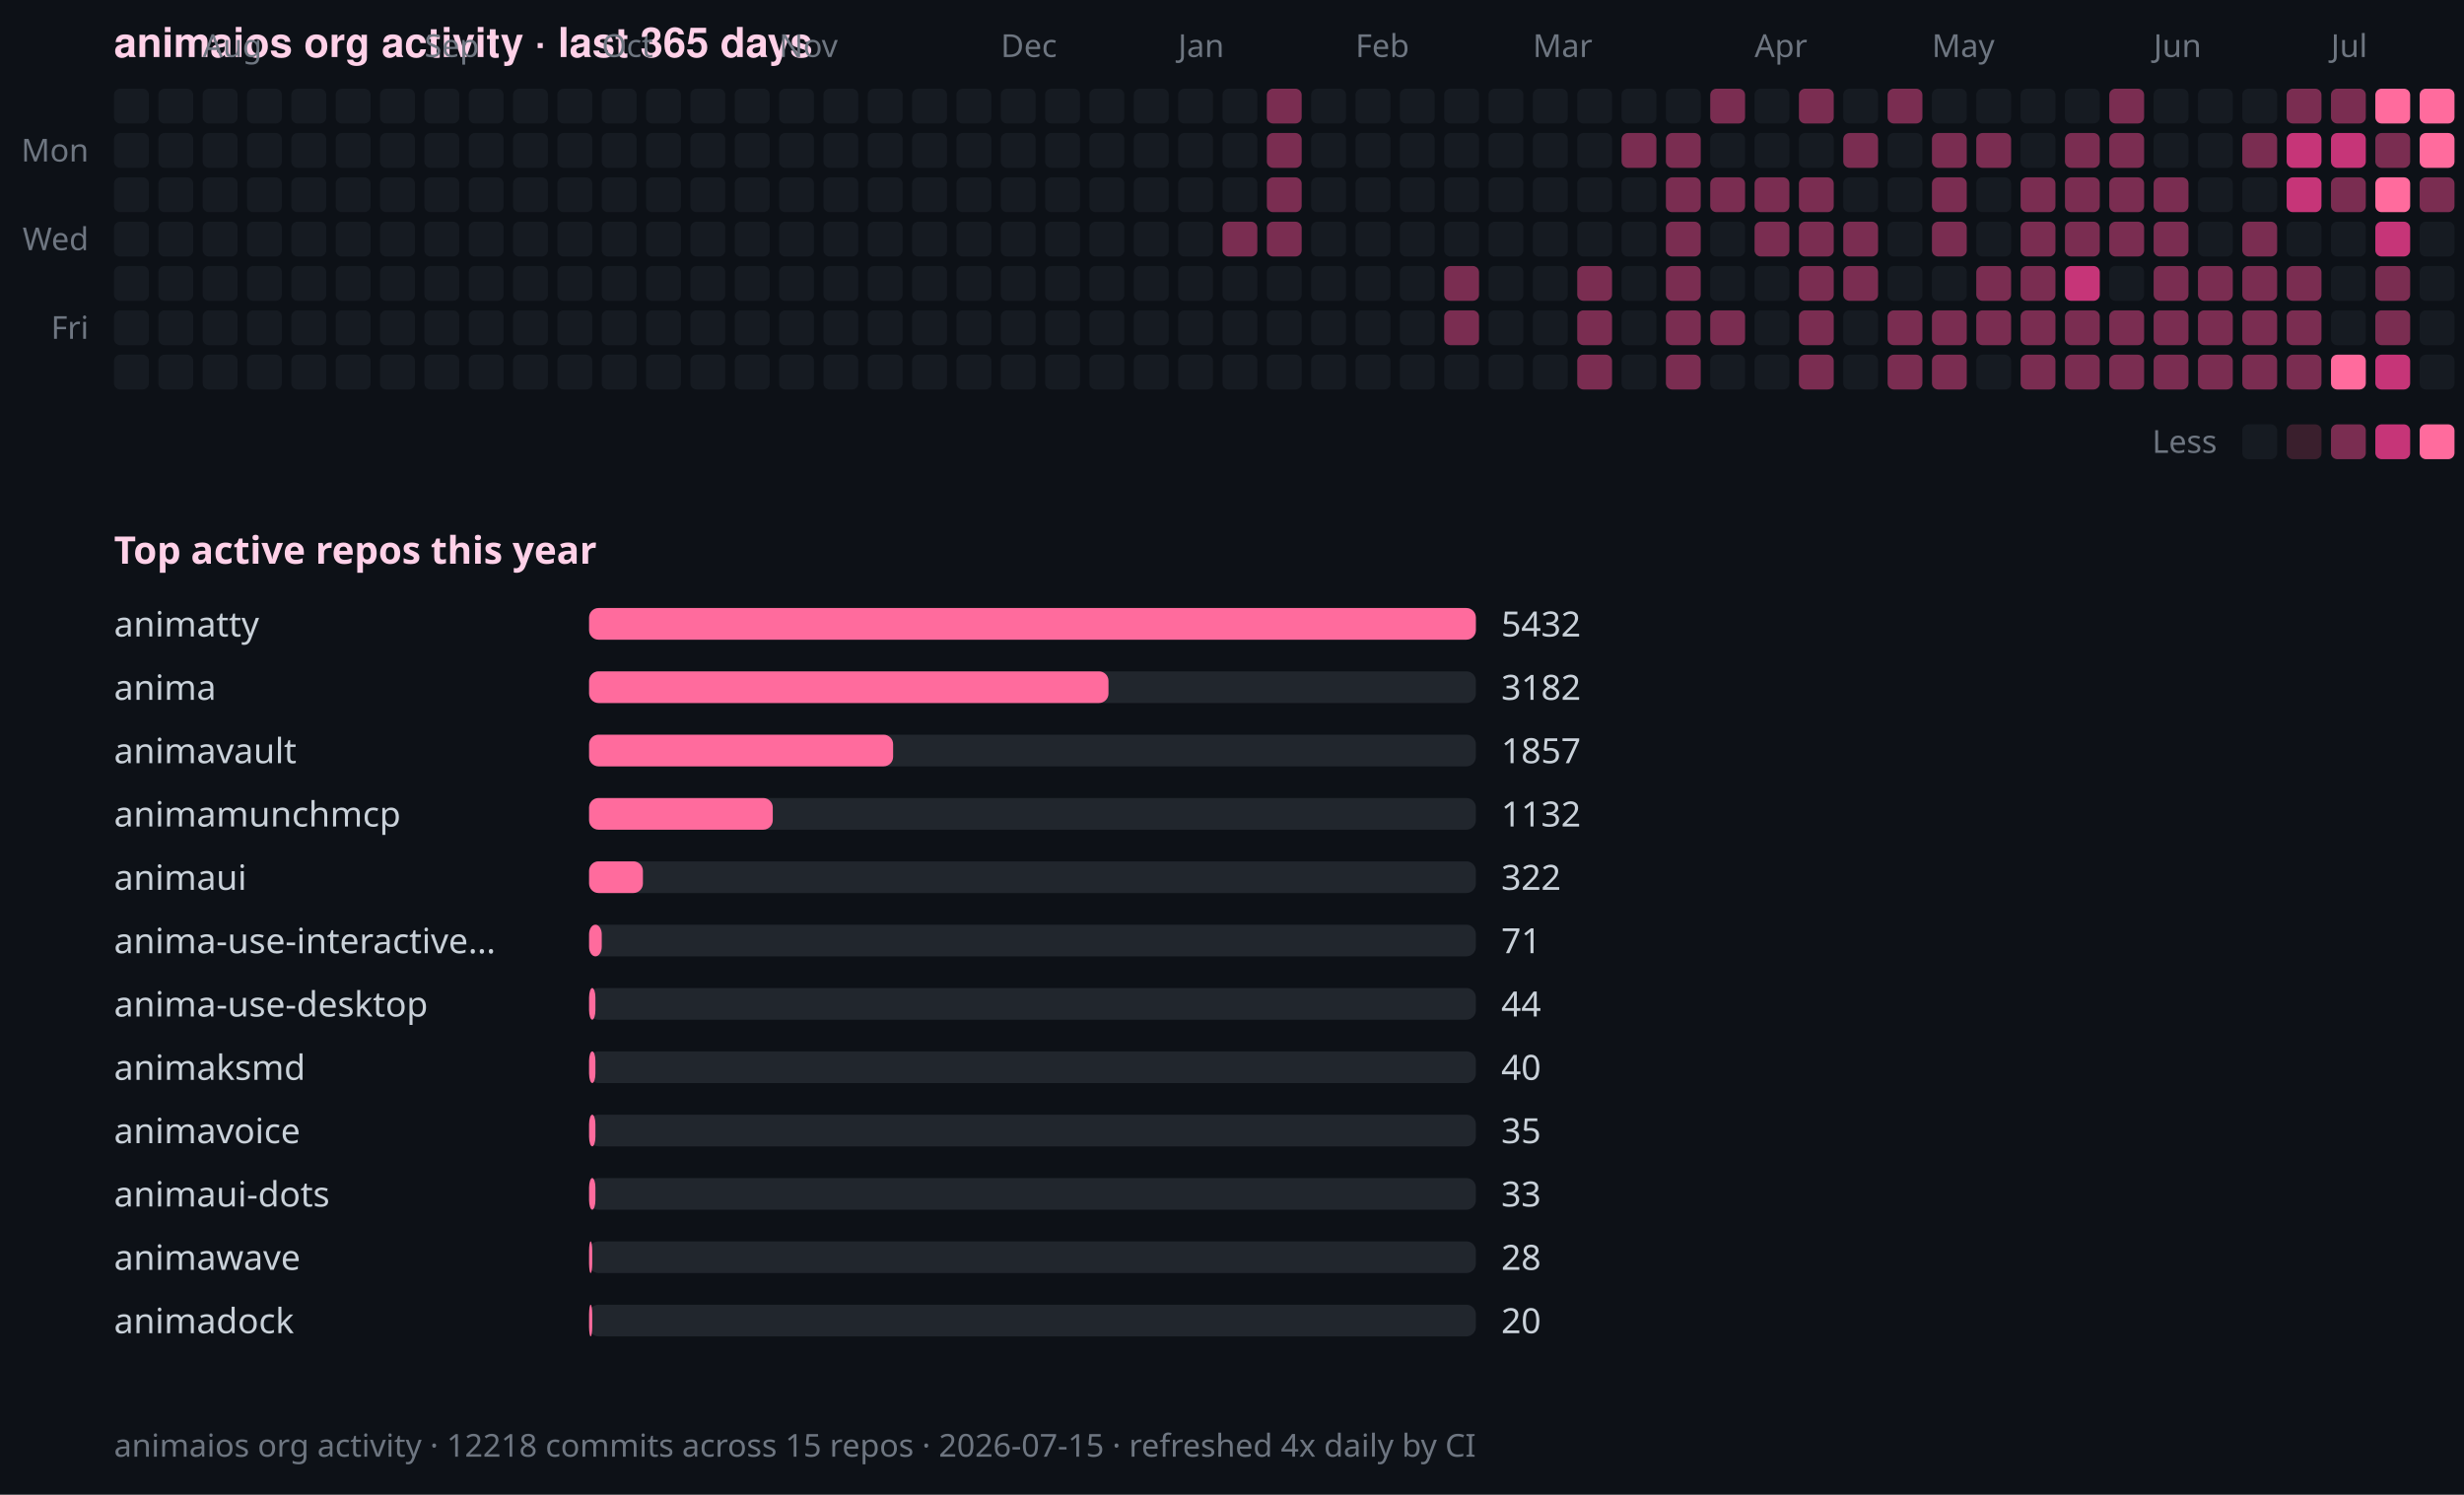
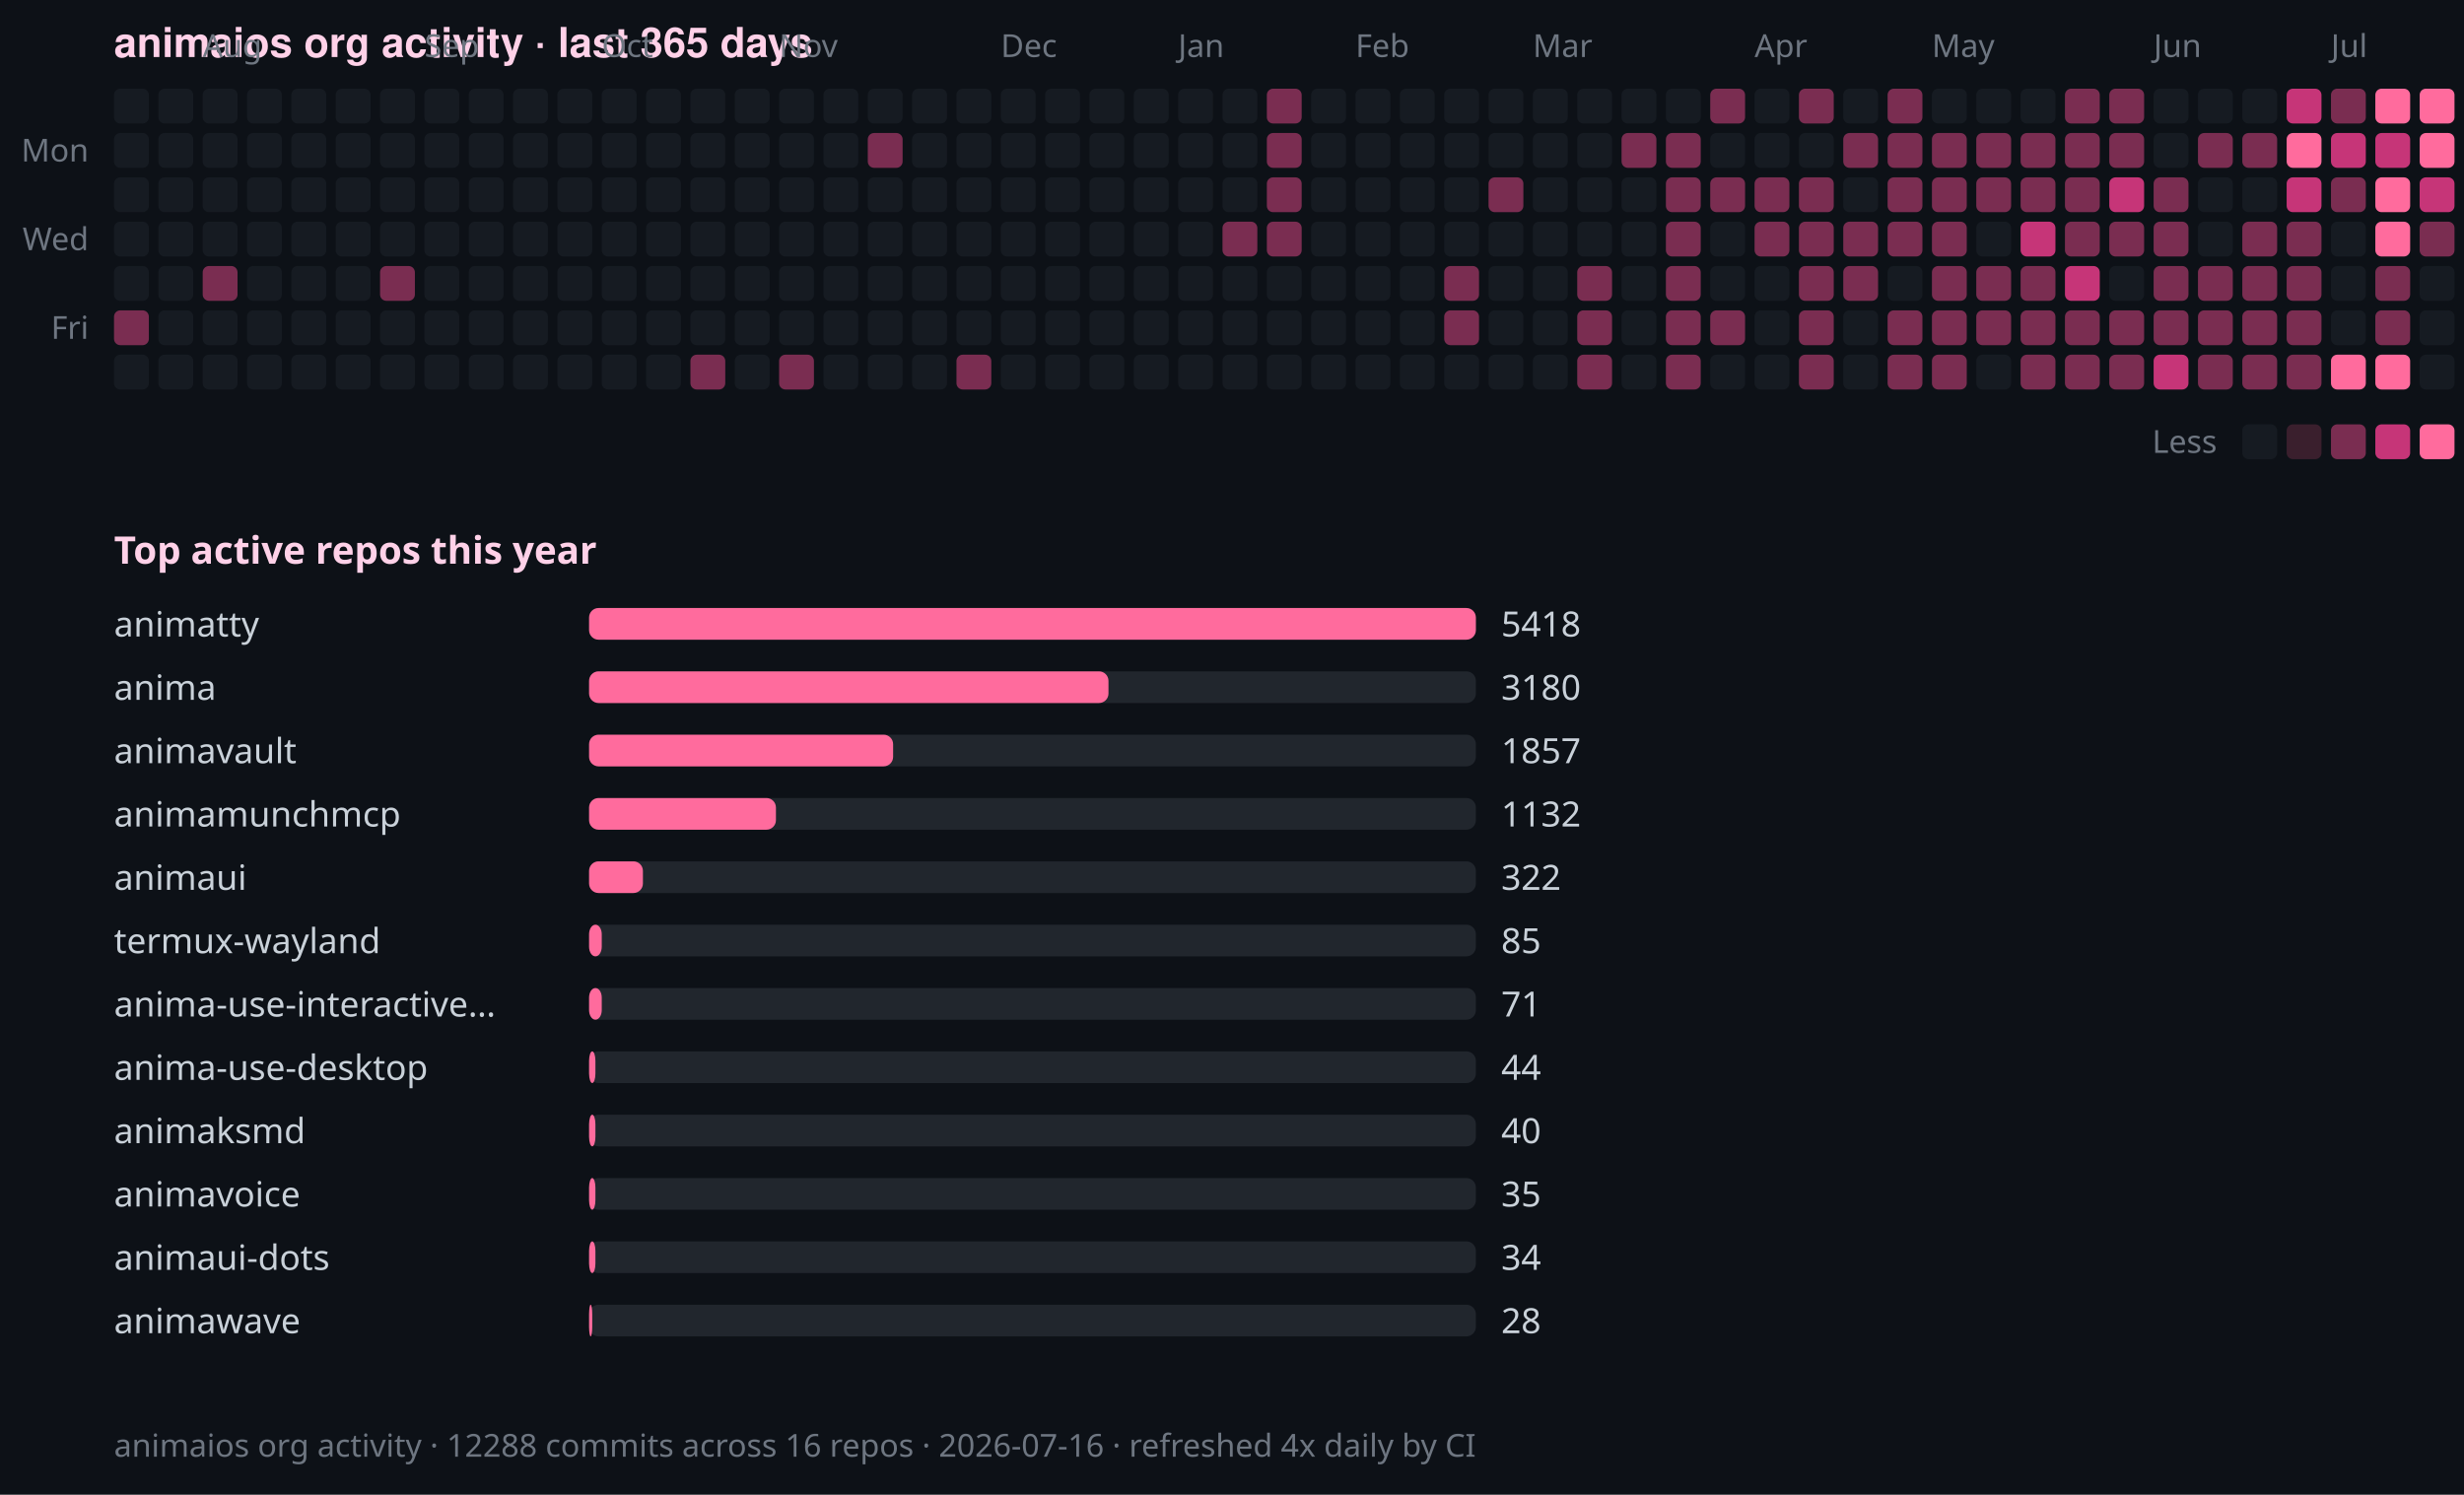
<svg xmlns="http://www.w3.org/2000/svg" width="778" height="472" viewBox="0 0 778 472" role="img" aria-label="animaios org commit activity over the last 365 days">
  <rect width="778" height="472" fill="#0d1117" />
  <text x="36" y="18" fill="#ffd1e8" font-family="-apple-system, BlinkMacSystemFont, 'Segoe UI', Helvetica, Arial, sans-serif" font-size="13" font-weight="600">animaios org activity · last 365 days</text>
  <text x="64" y="18" fill="#6e7681" font-family="ui-sans-serif, system-ui, sans-serif" font-size="10">Aug</text>
  <text x="134" y="18" fill="#6e7681" font-family="ui-sans-serif, system-ui, sans-serif" font-size="10">Sep</text>
  <text x="190" y="18" fill="#6e7681" font-family="ui-sans-serif, system-ui, sans-serif" font-size="10">Oct</text>
  <text x="246" y="18" fill="#6e7681" font-family="ui-sans-serif, system-ui, sans-serif" font-size="10">Nov</text>
  <text x="316" y="18" fill="#6e7681" font-family="ui-sans-serif, system-ui, sans-serif" font-size="10">Dec</text>
  <text x="372" y="18" fill="#6e7681" font-family="ui-sans-serif, system-ui, sans-serif" font-size="10">Jan</text>
  <text x="428" y="18" fill="#6e7681" font-family="ui-sans-serif, system-ui, sans-serif" font-size="10">Feb</text>
  <text x="484" y="18" fill="#6e7681" font-family="ui-sans-serif, system-ui, sans-serif" font-size="10">Mar</text>
  <text x="554" y="18" fill="#6e7681" font-family="ui-sans-serif, system-ui, sans-serif" font-size="10">Apr</text>
  <text x="610" y="18" fill="#6e7681" font-family="ui-sans-serif, system-ui, sans-serif" font-size="10">May</text>
  <text x="680" y="18" fill="#6e7681" font-family="ui-sans-serif, system-ui, sans-serif" font-size="10">Jun</text>
  <text x="736" y="18" fill="#6e7681" font-family="ui-sans-serif, system-ui, sans-serif" font-size="10">Jul</text>
  <text x="28" y="51" text-anchor="end" fill="#6e7681" font-family="ui-sans-serif, system-ui, sans-serif" font-size="10">Mon</text>
  <text x="28" y="79" text-anchor="end" fill="#6e7681" font-family="ui-sans-serif, system-ui, sans-serif" font-size="10">Wed</text>
  <text x="28" y="107" text-anchor="end" fill="#6e7681" font-family="ui-sans-serif, system-ui, sans-serif" font-size="10">Fri</text>
  <rect x="36" y="28" width="11" height="11" rx="2" ry="2" fill="#161b22" />
  <rect x="50" y="28" width="11" height="11" rx="2" ry="2" fill="#161b22" />
  <rect x="64" y="28" width="11" height="11" rx="2" ry="2" fill="#161b22" />
  <rect x="78" y="28" width="11" height="11" rx="2" ry="2" fill="#161b22" />
  <rect x="92" y="28" width="11" height="11" rx="2" ry="2" fill="#161b22" />
  <rect x="106" y="28" width="11" height="11" rx="2" ry="2" fill="#161b22" />
  <rect x="120" y="28" width="11" height="11" rx="2" ry="2" fill="#161b22" />
  <rect x="134" y="28" width="11" height="11" rx="2" ry="2" fill="#161b22" />
  <rect x="148" y="28" width="11" height="11" rx="2" ry="2" fill="#161b22" />
  <rect x="162" y="28" width="11" height="11" rx="2" ry="2" fill="#161b22" />
  <rect x="176" y="28" width="11" height="11" rx="2" ry="2" fill="#161b22" />
  <rect x="190" y="28" width="11" height="11" rx="2" ry="2" fill="#161b22" />
  <rect x="204" y="28" width="11" height="11" rx="2" ry="2" fill="#161b22" />
  <rect x="218" y="28" width="11" height="11" rx="2" ry="2" fill="#161b22" />
  <rect x="232" y="28" width="11" height="11" rx="2" ry="2" fill="#161b22" />
  <rect x="246" y="28" width="11" height="11" rx="2" ry="2" fill="#161b22" />
  <rect x="260" y="28" width="11" height="11" rx="2" ry="2" fill="#161b22" />
  <rect x="274" y="28" width="11" height="11" rx="2" ry="2" fill="#161b22" />
  <rect x="288" y="28" width="11" height="11" rx="2" ry="2" fill="#161b22" />
  <rect x="302" y="28" width="11" height="11" rx="2" ry="2" fill="#161b22" />
  <rect x="316" y="28" width="11" height="11" rx="2" ry="2" fill="#161b22" />
  <rect x="330" y="28" width="11" height="11" rx="2" ry="2" fill="#161b22" />
  <rect x="344" y="28" width="11" height="11" rx="2" ry="2" fill="#161b22" />
  <rect x="358" y="28" width="11" height="11" rx="2" ry="2" fill="#161b22" />
  <rect x="372" y="28" width="11" height="11" rx="2" ry="2" fill="#161b22" />
  <rect x="386" y="28" width="11" height="11" rx="2" ry="2" fill="#161b22" />
  <rect x="400" y="28" width="11" height="11" rx="2" ry="2" fill="#7a2d51" />
  <rect x="414" y="28" width="11" height="11" rx="2" ry="2" fill="#161b22" />
  <rect x="428" y="28" width="11" height="11" rx="2" ry="2" fill="#161b22" />
  <rect x="442" y="28" width="11" height="11" rx="2" ry="2" fill="#161b22" />
  <rect x="456" y="28" width="11" height="11" rx="2" ry="2" fill="#161b22" />
  <rect x="470" y="28" width="11" height="11" rx="2" ry="2" fill="#161b22" />
  <rect x="484" y="28" width="11" height="11" rx="2" ry="2" fill="#161b22" />
  <rect x="498" y="28" width="11" height="11" rx="2" ry="2" fill="#161b22" />
  <rect x="512" y="28" width="11" height="11" rx="2" ry="2" fill="#161b22" />
  <rect x="526" y="28" width="11" height="11" rx="2" ry="2" fill="#161b22" />
  <rect x="540" y="28" width="11" height="11" rx="2" ry="2" fill="#7a2d51" />
  <rect x="554" y="28" width="11" height="11" rx="2" ry="2" fill="#161b22" />
  <rect x="568" y="28" width="11" height="11" rx="2" ry="2" fill="#7a2d51" />
  <rect x="582" y="28" width="11" height="11" rx="2" ry="2" fill="#161b22" />
  <rect x="596" y="28" width="11" height="11" rx="2" ry="2" fill="#7a2d51" />
  <rect x="610" y="28" width="11" height="11" rx="2" ry="2" fill="#161b22" />
  <rect x="624" y="28" width="11" height="11" rx="2" ry="2" fill="#161b22" />
  <rect x="638" y="28" width="11" height="11" rx="2" ry="2" fill="#161b22" />
-   <rect x="652" y="28" width="11" height="11" rx="2" ry="2" fill="#161b22" />
+   <rect x="652" y="28" width="11" height="11" rx="2" ry="2" fill="#7a2d51" />
  <rect x="666" y="28" width="11" height="11" rx="2" ry="2" fill="#7a2d51" />
  <rect x="680" y="28" width="11" height="11" rx="2" ry="2" fill="#161b22" />
  <rect x="694" y="28" width="11" height="11" rx="2" ry="2" fill="#161b22" />
  <rect x="708" y="28" width="11" height="11" rx="2" ry="2" fill="#161b22" />
-   <rect x="722" y="28" width="11" height="11" rx="2" ry="2" fill="#7a2d51" />
+   <rect x="722" y="28" width="11" height="11" rx="2" ry="2" fill="#c63578" />
  <rect x="736" y="28" width="11" height="11" rx="2" ry="2" fill="#7a2d51" />
  <rect x="750" y="28" width="11" height="11" rx="2" ry="2" fill="#ff6b9d" />
  <rect x="764" y="28" width="11" height="11" rx="2" ry="2" fill="#ff6b9d" />
  <rect x="36" y="42" width="11" height="11" rx="2" ry="2" fill="#161b22" />
  <rect x="50" y="42" width="11" height="11" rx="2" ry="2" fill="#161b22" />
  <rect x="64" y="42" width="11" height="11" rx="2" ry="2" fill="#161b22" />
  <rect x="78" y="42" width="11" height="11" rx="2" ry="2" fill="#161b22" />
  <rect x="92" y="42" width="11" height="11" rx="2" ry="2" fill="#161b22" />
  <rect x="106" y="42" width="11" height="11" rx="2" ry="2" fill="#161b22" />
  <rect x="120" y="42" width="11" height="11" rx="2" ry="2" fill="#161b22" />
  <rect x="134" y="42" width="11" height="11" rx="2" ry="2" fill="#161b22" />
  <rect x="148" y="42" width="11" height="11" rx="2" ry="2" fill="#161b22" />
  <rect x="162" y="42" width="11" height="11" rx="2" ry="2" fill="#161b22" />
  <rect x="176" y="42" width="11" height="11" rx="2" ry="2" fill="#161b22" />
  <rect x="190" y="42" width="11" height="11" rx="2" ry="2" fill="#161b22" />
  <rect x="204" y="42" width="11" height="11" rx="2" ry="2" fill="#161b22" />
  <rect x="218" y="42" width="11" height="11" rx="2" ry="2" fill="#161b22" />
  <rect x="232" y="42" width="11" height="11" rx="2" ry="2" fill="#161b22" />
  <rect x="246" y="42" width="11" height="11" rx="2" ry="2" fill="#161b22" />
  <rect x="260" y="42" width="11" height="11" rx="2" ry="2" fill="#161b22" />
-   <rect x="274" y="42" width="11" height="11" rx="2" ry="2" fill="#161b22" />
+   <rect x="274" y="42" width="11" height="11" rx="2" ry="2" fill="#7a2d51" />
  <rect x="288" y="42" width="11" height="11" rx="2" ry="2" fill="#161b22" />
  <rect x="302" y="42" width="11" height="11" rx="2" ry="2" fill="#161b22" />
  <rect x="316" y="42" width="11" height="11" rx="2" ry="2" fill="#161b22" />
  <rect x="330" y="42" width="11" height="11" rx="2" ry="2" fill="#161b22" />
  <rect x="344" y="42" width="11" height="11" rx="2" ry="2" fill="#161b22" />
  <rect x="358" y="42" width="11" height="11" rx="2" ry="2" fill="#161b22" />
  <rect x="372" y="42" width="11" height="11" rx="2" ry="2" fill="#161b22" />
  <rect x="386" y="42" width="11" height="11" rx="2" ry="2" fill="#161b22" />
  <rect x="400" y="42" width="11" height="11" rx="2" ry="2" fill="#7a2d51" />
  <rect x="414" y="42" width="11" height="11" rx="2" ry="2" fill="#161b22" />
  <rect x="428" y="42" width="11" height="11" rx="2" ry="2" fill="#161b22" />
  <rect x="442" y="42" width="11" height="11" rx="2" ry="2" fill="#161b22" />
  <rect x="456" y="42" width="11" height="11" rx="2" ry="2" fill="#161b22" />
  <rect x="470" y="42" width="11" height="11" rx="2" ry="2" fill="#161b22" />
  <rect x="484" y="42" width="11" height="11" rx="2" ry="2" fill="#161b22" />
  <rect x="498" y="42" width="11" height="11" rx="2" ry="2" fill="#161b22" />
  <rect x="512" y="42" width="11" height="11" rx="2" ry="2" fill="#7a2d51" />
  <rect x="526" y="42" width="11" height="11" rx="2" ry="2" fill="#7a2d51" />
  <rect x="540" y="42" width="11" height="11" rx="2" ry="2" fill="#161b22" />
  <rect x="554" y="42" width="11" height="11" rx="2" ry="2" fill="#161b22" />
  <rect x="568" y="42" width="11" height="11" rx="2" ry="2" fill="#161b22" />
  <rect x="582" y="42" width="11" height="11" rx="2" ry="2" fill="#7a2d51" />
-   <rect x="596" y="42" width="11" height="11" rx="2" ry="2" fill="#161b22" />
+   <rect x="596" y="42" width="11" height="11" rx="2" ry="2" fill="#7a2d51" />
  <rect x="610" y="42" width="11" height="11" rx="2" ry="2" fill="#7a2d51" />
  <rect x="624" y="42" width="11" height="11" rx="2" ry="2" fill="#7a2d51" />
-   <rect x="638" y="42" width="11" height="11" rx="2" ry="2" fill="#161b22" />
+   <rect x="638" y="42" width="11" height="11" rx="2" ry="2" fill="#7a2d51" />
  <rect x="652" y="42" width="11" height="11" rx="2" ry="2" fill="#7a2d51" />
  <rect x="666" y="42" width="11" height="11" rx="2" ry="2" fill="#7a2d51" />
  <rect x="680" y="42" width="11" height="11" rx="2" ry="2" fill="#161b22" />
-   <rect x="694" y="42" width="11" height="11" rx="2" ry="2" fill="#161b22" />
+   <rect x="694" y="42" width="11" height="11" rx="2" ry="2" fill="#7a2d51" />
  <rect x="708" y="42" width="11" height="11" rx="2" ry="2" fill="#7a2d51" />
-   <rect x="722" y="42" width="11" height="11" rx="2" ry="2" fill="#c63578" />
+   <rect x="722" y="42" width="11" height="11" rx="2" ry="2" fill="#ff6b9d" />
  <rect x="736" y="42" width="11" height="11" rx="2" ry="2" fill="#c63578" />
-   <rect x="750" y="42" width="11" height="11" rx="2" ry="2" fill="#7a2d51" />
+   <rect x="750" y="42" width="11" height="11" rx="2" ry="2" fill="#c63578" />
  <rect x="764" y="42" width="11" height="11" rx="2" ry="2" fill="#ff6b9d" />
  <rect x="36" y="56" width="11" height="11" rx="2" ry="2" fill="#161b22" />
  <rect x="50" y="56" width="11" height="11" rx="2" ry="2" fill="#161b22" />
  <rect x="64" y="56" width="11" height="11" rx="2" ry="2" fill="#161b22" />
  <rect x="78" y="56" width="11" height="11" rx="2" ry="2" fill="#161b22" />
  <rect x="92" y="56" width="11" height="11" rx="2" ry="2" fill="#161b22" />
  <rect x="106" y="56" width="11" height="11" rx="2" ry="2" fill="#161b22" />
  <rect x="120" y="56" width="11" height="11" rx="2" ry="2" fill="#161b22" />
  <rect x="134" y="56" width="11" height="11" rx="2" ry="2" fill="#161b22" />
  <rect x="148" y="56" width="11" height="11" rx="2" ry="2" fill="#161b22" />
  <rect x="162" y="56" width="11" height="11" rx="2" ry="2" fill="#161b22" />
  <rect x="176" y="56" width="11" height="11" rx="2" ry="2" fill="#161b22" />
  <rect x="190" y="56" width="11" height="11" rx="2" ry="2" fill="#161b22" />
  <rect x="204" y="56" width="11" height="11" rx="2" ry="2" fill="#161b22" />
  <rect x="218" y="56" width="11" height="11" rx="2" ry="2" fill="#161b22" />
  <rect x="232" y="56" width="11" height="11" rx="2" ry="2" fill="#161b22" />
  <rect x="246" y="56" width="11" height="11" rx="2" ry="2" fill="#161b22" />
  <rect x="260" y="56" width="11" height="11" rx="2" ry="2" fill="#161b22" />
  <rect x="274" y="56" width="11" height="11" rx="2" ry="2" fill="#161b22" />
  <rect x="288" y="56" width="11" height="11" rx="2" ry="2" fill="#161b22" />
  <rect x="302" y="56" width="11" height="11" rx="2" ry="2" fill="#161b22" />
  <rect x="316" y="56" width="11" height="11" rx="2" ry="2" fill="#161b22" />
  <rect x="330" y="56" width="11" height="11" rx="2" ry="2" fill="#161b22" />
  <rect x="344" y="56" width="11" height="11" rx="2" ry="2" fill="#161b22" />
  <rect x="358" y="56" width="11" height="11" rx="2" ry="2" fill="#161b22" />
  <rect x="372" y="56" width="11" height="11" rx="2" ry="2" fill="#161b22" />
  <rect x="386" y="56" width="11" height="11" rx="2" ry="2" fill="#161b22" />
  <rect x="400" y="56" width="11" height="11" rx="2" ry="2" fill="#7a2d51" />
  <rect x="414" y="56" width="11" height="11" rx="2" ry="2" fill="#161b22" />
  <rect x="428" y="56" width="11" height="11" rx="2" ry="2" fill="#161b22" />
  <rect x="442" y="56" width="11" height="11" rx="2" ry="2" fill="#161b22" />
  <rect x="456" y="56" width="11" height="11" rx="2" ry="2" fill="#161b22" />
-   <rect x="470" y="56" width="11" height="11" rx="2" ry="2" fill="#161b22" />
+   <rect x="470" y="56" width="11" height="11" rx="2" ry="2" fill="#7a2d51" />
  <rect x="484" y="56" width="11" height="11" rx="2" ry="2" fill="#161b22" />
  <rect x="498" y="56" width="11" height="11" rx="2" ry="2" fill="#161b22" />
  <rect x="512" y="56" width="11" height="11" rx="2" ry="2" fill="#161b22" />
  <rect x="526" y="56" width="11" height="11" rx="2" ry="2" fill="#7a2d51" />
  <rect x="540" y="56" width="11" height="11" rx="2" ry="2" fill="#7a2d51" />
  <rect x="554" y="56" width="11" height="11" rx="2" ry="2" fill="#7a2d51" />
  <rect x="568" y="56" width="11" height="11" rx="2" ry="2" fill="#7a2d51" />
  <rect x="582" y="56" width="11" height="11" rx="2" ry="2" fill="#161b22" />
-   <rect x="596" y="56" width="11" height="11" rx="2" ry="2" fill="#161b22" />
+   <rect x="596" y="56" width="11" height="11" rx="2" ry="2" fill="#7a2d51" />
  <rect x="610" y="56" width="11" height="11" rx="2" ry="2" fill="#7a2d51" />
-   <rect x="624" y="56" width="11" height="11" rx="2" ry="2" fill="#161b22" />
+   <rect x="624" y="56" width="11" height="11" rx="2" ry="2" fill="#7a2d51" />
  <rect x="638" y="56" width="11" height="11" rx="2" ry="2" fill="#7a2d51" />
  <rect x="652" y="56" width="11" height="11" rx="2" ry="2" fill="#7a2d51" />
-   <rect x="666" y="56" width="11" height="11" rx="2" ry="2" fill="#7a2d51" />
+   <rect x="666" y="56" width="11" height="11" rx="2" ry="2" fill="#c63578" />
  <rect x="680" y="56" width="11" height="11" rx="2" ry="2" fill="#7a2d51" />
  <rect x="694" y="56" width="11" height="11" rx="2" ry="2" fill="#161b22" />
  <rect x="708" y="56" width="11" height="11" rx="2" ry="2" fill="#161b22" />
  <rect x="722" y="56" width="11" height="11" rx="2" ry="2" fill="#c63578" />
  <rect x="736" y="56" width="11" height="11" rx="2" ry="2" fill="#7a2d51" />
  <rect x="750" y="56" width="11" height="11" rx="2" ry="2" fill="#ff6b9d" />
-   <rect x="764" y="56" width="11" height="11" rx="2" ry="2" fill="#7a2d51" />
+   <rect x="764" y="56" width="11" height="11" rx="2" ry="2" fill="#c63578" />
  <rect x="36" y="70" width="11" height="11" rx="2" ry="2" fill="#161b22" />
  <rect x="50" y="70" width="11" height="11" rx="2" ry="2" fill="#161b22" />
  <rect x="64" y="70" width="11" height="11" rx="2" ry="2" fill="#161b22" />
  <rect x="78" y="70" width="11" height="11" rx="2" ry="2" fill="#161b22" />
  <rect x="92" y="70" width="11" height="11" rx="2" ry="2" fill="#161b22" />
  <rect x="106" y="70" width="11" height="11" rx="2" ry="2" fill="#161b22" />
  <rect x="120" y="70" width="11" height="11" rx="2" ry="2" fill="#161b22" />
  <rect x="134" y="70" width="11" height="11" rx="2" ry="2" fill="#161b22" />
  <rect x="148" y="70" width="11" height="11" rx="2" ry="2" fill="#161b22" />
  <rect x="162" y="70" width="11" height="11" rx="2" ry="2" fill="#161b22" />
  <rect x="176" y="70" width="11" height="11" rx="2" ry="2" fill="#161b22" />
  <rect x="190" y="70" width="11" height="11" rx="2" ry="2" fill="#161b22" />
  <rect x="204" y="70" width="11" height="11" rx="2" ry="2" fill="#161b22" />
  <rect x="218" y="70" width="11" height="11" rx="2" ry="2" fill="#161b22" />
  <rect x="232" y="70" width="11" height="11" rx="2" ry="2" fill="#161b22" />
  <rect x="246" y="70" width="11" height="11" rx="2" ry="2" fill="#161b22" />
  <rect x="260" y="70" width="11" height="11" rx="2" ry="2" fill="#161b22" />
  <rect x="274" y="70" width="11" height="11" rx="2" ry="2" fill="#161b22" />
  <rect x="288" y="70" width="11" height="11" rx="2" ry="2" fill="#161b22" />
  <rect x="302" y="70" width="11" height="11" rx="2" ry="2" fill="#161b22" />
  <rect x="316" y="70" width="11" height="11" rx="2" ry="2" fill="#161b22" />
  <rect x="330" y="70" width="11" height="11" rx="2" ry="2" fill="#161b22" />
  <rect x="344" y="70" width="11" height="11" rx="2" ry="2" fill="#161b22" />
  <rect x="358" y="70" width="11" height="11" rx="2" ry="2" fill="#161b22" />
  <rect x="372" y="70" width="11" height="11" rx="2" ry="2" fill="#161b22" />
  <rect x="386" y="70" width="11" height="11" rx="2" ry="2" fill="#7a2d51" />
  <rect x="400" y="70" width="11" height="11" rx="2" ry="2" fill="#7a2d51" />
  <rect x="414" y="70" width="11" height="11" rx="2" ry="2" fill="#161b22" />
  <rect x="428" y="70" width="11" height="11" rx="2" ry="2" fill="#161b22" />
  <rect x="442" y="70" width="11" height="11" rx="2" ry="2" fill="#161b22" />
  <rect x="456" y="70" width="11" height="11" rx="2" ry="2" fill="#161b22" />
  <rect x="470" y="70" width="11" height="11" rx="2" ry="2" fill="#161b22" />
  <rect x="484" y="70" width="11" height="11" rx="2" ry="2" fill="#161b22" />
  <rect x="498" y="70" width="11" height="11" rx="2" ry="2" fill="#161b22" />
  <rect x="512" y="70" width="11" height="11" rx="2" ry="2" fill="#161b22" />
  <rect x="526" y="70" width="11" height="11" rx="2" ry="2" fill="#7a2d51" />
  <rect x="540" y="70" width="11" height="11" rx="2" ry="2" fill="#161b22" />
  <rect x="554" y="70" width="11" height="11" rx="2" ry="2" fill="#7a2d51" />
  <rect x="568" y="70" width="11" height="11" rx="2" ry="2" fill="#7a2d51" />
  <rect x="582" y="70" width="11" height="11" rx="2" ry="2" fill="#7a2d51" />
-   <rect x="596" y="70" width="11" height="11" rx="2" ry="2" fill="#161b22" />
+   <rect x="596" y="70" width="11" height="11" rx="2" ry="2" fill="#7a2d51" />
  <rect x="610" y="70" width="11" height="11" rx="2" ry="2" fill="#7a2d51" />
  <rect x="624" y="70" width="11" height="11" rx="2" ry="2" fill="#161b22" />
-   <rect x="638" y="70" width="11" height="11" rx="2" ry="2" fill="#7a2d51" />
+   <rect x="638" y="70" width="11" height="11" rx="2" ry="2" fill="#c63578" />
  <rect x="652" y="70" width="11" height="11" rx="2" ry="2" fill="#7a2d51" />
  <rect x="666" y="70" width="11" height="11" rx="2" ry="2" fill="#7a2d51" />
  <rect x="680" y="70" width="11" height="11" rx="2" ry="2" fill="#7a2d51" />
  <rect x="694" y="70" width="11" height="11" rx="2" ry="2" fill="#161b22" />
  <rect x="708" y="70" width="11" height="11" rx="2" ry="2" fill="#7a2d51" />
-   <rect x="722" y="70" width="11" height="11" rx="2" ry="2" fill="#161b22" />
+   <rect x="722" y="70" width="11" height="11" rx="2" ry="2" fill="#7a2d51" />
  <rect x="736" y="70" width="11" height="11" rx="2" ry="2" fill="#161b22" />
-   <rect x="750" y="70" width="11" height="11" rx="2" ry="2" fill="#c63578" />
-   <rect x="764" y="70" width="11" height="11" rx="2" ry="2" fill="#161b22" />
+   <rect x="750" y="70" width="11" height="11" rx="2" ry="2" fill="#ff6b9d" />
+   <rect x="764" y="70" width="11" height="11" rx="2" ry="2" fill="#7a2d51" />
  <rect x="36" y="84" width="11" height="11" rx="2" ry="2" fill="#161b22" />
  <rect x="50" y="84" width="11" height="11" rx="2" ry="2" fill="#161b22" />
-   <rect x="64" y="84" width="11" height="11" rx="2" ry="2" fill="#161b22" />
+   <rect x="64" y="84" width="11" height="11" rx="2" ry="2" fill="#7a2d51" />
  <rect x="78" y="84" width="11" height="11" rx="2" ry="2" fill="#161b22" />
  <rect x="92" y="84" width="11" height="11" rx="2" ry="2" fill="#161b22" />
  <rect x="106" y="84" width="11" height="11" rx="2" ry="2" fill="#161b22" />
-   <rect x="120" y="84" width="11" height="11" rx="2" ry="2" fill="#161b22" />
+   <rect x="120" y="84" width="11" height="11" rx="2" ry="2" fill="#7a2d51" />
  <rect x="134" y="84" width="11" height="11" rx="2" ry="2" fill="#161b22" />
  <rect x="148" y="84" width="11" height="11" rx="2" ry="2" fill="#161b22" />
  <rect x="162" y="84" width="11" height="11" rx="2" ry="2" fill="#161b22" />
  <rect x="176" y="84" width="11" height="11" rx="2" ry="2" fill="#161b22" />
  <rect x="190" y="84" width="11" height="11" rx="2" ry="2" fill="#161b22" />
  <rect x="204" y="84" width="11" height="11" rx="2" ry="2" fill="#161b22" />
  <rect x="218" y="84" width="11" height="11" rx="2" ry="2" fill="#161b22" />
  <rect x="232" y="84" width="11" height="11" rx="2" ry="2" fill="#161b22" />
  <rect x="246" y="84" width="11" height="11" rx="2" ry="2" fill="#161b22" />
  <rect x="260" y="84" width="11" height="11" rx="2" ry="2" fill="#161b22" />
  <rect x="274" y="84" width="11" height="11" rx="2" ry="2" fill="#161b22" />
  <rect x="288" y="84" width="11" height="11" rx="2" ry="2" fill="#161b22" />
  <rect x="302" y="84" width="11" height="11" rx="2" ry="2" fill="#161b22" />
  <rect x="316" y="84" width="11" height="11" rx="2" ry="2" fill="#161b22" />
  <rect x="330" y="84" width="11" height="11" rx="2" ry="2" fill="#161b22" />
  <rect x="344" y="84" width="11" height="11" rx="2" ry="2" fill="#161b22" />
  <rect x="358" y="84" width="11" height="11" rx="2" ry="2" fill="#161b22" />
  <rect x="372" y="84" width="11" height="11" rx="2" ry="2" fill="#161b22" />
  <rect x="386" y="84" width="11" height="11" rx="2" ry="2" fill="#161b22" />
  <rect x="400" y="84" width="11" height="11" rx="2" ry="2" fill="#161b22" />
  <rect x="414" y="84" width="11" height="11" rx="2" ry="2" fill="#161b22" />
  <rect x="428" y="84" width="11" height="11" rx="2" ry="2" fill="#161b22" />
  <rect x="442" y="84" width="11" height="11" rx="2" ry="2" fill="#161b22" />
  <rect x="456" y="84" width="11" height="11" rx="2" ry="2" fill="#7a2d51" />
  <rect x="470" y="84" width="11" height="11" rx="2" ry="2" fill="#161b22" />
  <rect x="484" y="84" width="11" height="11" rx="2" ry="2" fill="#161b22" />
  <rect x="498" y="84" width="11" height="11" rx="2" ry="2" fill="#7a2d51" />
  <rect x="512" y="84" width="11" height="11" rx="2" ry="2" fill="#161b22" />
  <rect x="526" y="84" width="11" height="11" rx="2" ry="2" fill="#7a2d51" />
  <rect x="540" y="84" width="11" height="11" rx="2" ry="2" fill="#161b22" />
  <rect x="554" y="84" width="11" height="11" rx="2" ry="2" fill="#161b22" />
  <rect x="568" y="84" width="11" height="11" rx="2" ry="2" fill="#7a2d51" />
  <rect x="582" y="84" width="11" height="11" rx="2" ry="2" fill="#7a2d51" />
  <rect x="596" y="84" width="11" height="11" rx="2" ry="2" fill="#161b22" />
-   <rect x="610" y="84" width="11" height="11" rx="2" ry="2" fill="#161b22" />
+   <rect x="610" y="84" width="11" height="11" rx="2" ry="2" fill="#7a2d51" />
  <rect x="624" y="84" width="11" height="11" rx="2" ry="2" fill="#7a2d51" />
  <rect x="638" y="84" width="11" height="11" rx="2" ry="2" fill="#7a2d51" />
  <rect x="652" y="84" width="11" height="11" rx="2" ry="2" fill="#c63578" />
  <rect x="666" y="84" width="11" height="11" rx="2" ry="2" fill="#161b22" />
  <rect x="680" y="84" width="11" height="11" rx="2" ry="2" fill="#7a2d51" />
  <rect x="694" y="84" width="11" height="11" rx="2" ry="2" fill="#7a2d51" />
  <rect x="708" y="84" width="11" height="11" rx="2" ry="2" fill="#7a2d51" />
  <rect x="722" y="84" width="11" height="11" rx="2" ry="2" fill="#7a2d51" />
  <rect x="736" y="84" width="11" height="11" rx="2" ry="2" fill="#161b22" />
  <rect x="750" y="84" width="11" height="11" rx="2" ry="2" fill="#7a2d51" />
  <rect x="764" y="84" width="11" height="11" rx="2" ry="2" fill="#161b22" />
-   <rect x="36" y="98" width="11" height="11" rx="2" ry="2" fill="#161b22" />
+   <rect x="36" y="98" width="11" height="11" rx="2" ry="2" fill="#7a2d51" />
  <rect x="50" y="98" width="11" height="11" rx="2" ry="2" fill="#161b22" />
  <rect x="64" y="98" width="11" height="11" rx="2" ry="2" fill="#161b22" />
  <rect x="78" y="98" width="11" height="11" rx="2" ry="2" fill="#161b22" />
  <rect x="92" y="98" width="11" height="11" rx="2" ry="2" fill="#161b22" />
  <rect x="106" y="98" width="11" height="11" rx="2" ry="2" fill="#161b22" />
  <rect x="120" y="98" width="11" height="11" rx="2" ry="2" fill="#161b22" />
  <rect x="134" y="98" width="11" height="11" rx="2" ry="2" fill="#161b22" />
  <rect x="148" y="98" width="11" height="11" rx="2" ry="2" fill="#161b22" />
  <rect x="162" y="98" width="11" height="11" rx="2" ry="2" fill="#161b22" />
  <rect x="176" y="98" width="11" height="11" rx="2" ry="2" fill="#161b22" />
  <rect x="190" y="98" width="11" height="11" rx="2" ry="2" fill="#161b22" />
  <rect x="204" y="98" width="11" height="11" rx="2" ry="2" fill="#161b22" />
  <rect x="218" y="98" width="11" height="11" rx="2" ry="2" fill="#161b22" />
  <rect x="232" y="98" width="11" height="11" rx="2" ry="2" fill="#161b22" />
  <rect x="246" y="98" width="11" height="11" rx="2" ry="2" fill="#161b22" />
  <rect x="260" y="98" width="11" height="11" rx="2" ry="2" fill="#161b22" />
  <rect x="274" y="98" width="11" height="11" rx="2" ry="2" fill="#161b22" />
  <rect x="288" y="98" width="11" height="11" rx="2" ry="2" fill="#161b22" />
  <rect x="302" y="98" width="11" height="11" rx="2" ry="2" fill="#161b22" />
  <rect x="316" y="98" width="11" height="11" rx="2" ry="2" fill="#161b22" />
  <rect x="330" y="98" width="11" height="11" rx="2" ry="2" fill="#161b22" />
  <rect x="344" y="98" width="11" height="11" rx="2" ry="2" fill="#161b22" />
  <rect x="358" y="98" width="11" height="11" rx="2" ry="2" fill="#161b22" />
  <rect x="372" y="98" width="11" height="11" rx="2" ry="2" fill="#161b22" />
  <rect x="386" y="98" width="11" height="11" rx="2" ry="2" fill="#161b22" />
  <rect x="400" y="98" width="11" height="11" rx="2" ry="2" fill="#161b22" />
  <rect x="414" y="98" width="11" height="11" rx="2" ry="2" fill="#161b22" />
  <rect x="428" y="98" width="11" height="11" rx="2" ry="2" fill="#161b22" />
  <rect x="442" y="98" width="11" height="11" rx="2" ry="2" fill="#161b22" />
  <rect x="456" y="98" width="11" height="11" rx="2" ry="2" fill="#7a2d51" />
  <rect x="470" y="98" width="11" height="11" rx="2" ry="2" fill="#161b22" />
  <rect x="484" y="98" width="11" height="11" rx="2" ry="2" fill="#161b22" />
  <rect x="498" y="98" width="11" height="11" rx="2" ry="2" fill="#7a2d51" />
  <rect x="512" y="98" width="11" height="11" rx="2" ry="2" fill="#161b22" />
  <rect x="526" y="98" width="11" height="11" rx="2" ry="2" fill="#7a2d51" />
  <rect x="540" y="98" width="11" height="11" rx="2" ry="2" fill="#7a2d51" />
  <rect x="554" y="98" width="11" height="11" rx="2" ry="2" fill="#161b22" />
  <rect x="568" y="98" width="11" height="11" rx="2" ry="2" fill="#7a2d51" />
  <rect x="582" y="98" width="11" height="11" rx="2" ry="2" fill="#161b22" />
  <rect x="596" y="98" width="11" height="11" rx="2" ry="2" fill="#7a2d51" />
  <rect x="610" y="98" width="11" height="11" rx="2" ry="2" fill="#7a2d51" />
  <rect x="624" y="98" width="11" height="11" rx="2" ry="2" fill="#7a2d51" />
  <rect x="638" y="98" width="11" height="11" rx="2" ry="2" fill="#7a2d51" />
  <rect x="652" y="98" width="11" height="11" rx="2" ry="2" fill="#7a2d51" />
  <rect x="666" y="98" width="11" height="11" rx="2" ry="2" fill="#7a2d51" />
  <rect x="680" y="98" width="11" height="11" rx="2" ry="2" fill="#7a2d51" />
  <rect x="694" y="98" width="11" height="11" rx="2" ry="2" fill="#7a2d51" />
  <rect x="708" y="98" width="11" height="11" rx="2" ry="2" fill="#7a2d51" />
  <rect x="722" y="98" width="11" height="11" rx="2" ry="2" fill="#7a2d51" />
  <rect x="736" y="98" width="11" height="11" rx="2" ry="2" fill="#161b22" />
  <rect x="750" y="98" width="11" height="11" rx="2" ry="2" fill="#7a2d51" />
  <rect x="764" y="98" width="11" height="11" rx="2" ry="2" fill="#161b22" />
  <rect x="36" y="112" width="11" height="11" rx="2" ry="2" fill="#161b22" />
  <rect x="50" y="112" width="11" height="11" rx="2" ry="2" fill="#161b22" />
  <rect x="64" y="112" width="11" height="11" rx="2" ry="2" fill="#161b22" />
  <rect x="78" y="112" width="11" height="11" rx="2" ry="2" fill="#161b22" />
  <rect x="92" y="112" width="11" height="11" rx="2" ry="2" fill="#161b22" />
  <rect x="106" y="112" width="11" height="11" rx="2" ry="2" fill="#161b22" />
  <rect x="120" y="112" width="11" height="11" rx="2" ry="2" fill="#161b22" />
  <rect x="134" y="112" width="11" height="11" rx="2" ry="2" fill="#161b22" />
  <rect x="148" y="112" width="11" height="11" rx="2" ry="2" fill="#161b22" />
  <rect x="162" y="112" width="11" height="11" rx="2" ry="2" fill="#161b22" />
  <rect x="176" y="112" width="11" height="11" rx="2" ry="2" fill="#161b22" />
  <rect x="190" y="112" width="11" height="11" rx="2" ry="2" fill="#161b22" />
  <rect x="204" y="112" width="11" height="11" rx="2" ry="2" fill="#161b22" />
-   <rect x="218" y="112" width="11" height="11" rx="2" ry="2" fill="#161b22" />
+   <rect x="218" y="112" width="11" height="11" rx="2" ry="2" fill="#7a2d51" />
  <rect x="232" y="112" width="11" height="11" rx="2" ry="2" fill="#161b22" />
-   <rect x="246" y="112" width="11" height="11" rx="2" ry="2" fill="#161b22" />
+   <rect x="246" y="112" width="11" height="11" rx="2" ry="2" fill="#7a2d51" />
  <rect x="260" y="112" width="11" height="11" rx="2" ry="2" fill="#161b22" />
  <rect x="274" y="112" width="11" height="11" rx="2" ry="2" fill="#161b22" />
  <rect x="288" y="112" width="11" height="11" rx="2" ry="2" fill="#161b22" />
-   <rect x="302" y="112" width="11" height="11" rx="2" ry="2" fill="#161b22" />
+   <rect x="302" y="112" width="11" height="11" rx="2" ry="2" fill="#7a2d51" />
  <rect x="316" y="112" width="11" height="11" rx="2" ry="2" fill="#161b22" />
  <rect x="330" y="112" width="11" height="11" rx="2" ry="2" fill="#161b22" />
  <rect x="344" y="112" width="11" height="11" rx="2" ry="2" fill="#161b22" />
  <rect x="358" y="112" width="11" height="11" rx="2" ry="2" fill="#161b22" />
  <rect x="372" y="112" width="11" height="11" rx="2" ry="2" fill="#161b22" />
  <rect x="386" y="112" width="11" height="11" rx="2" ry="2" fill="#161b22" />
  <rect x="400" y="112" width="11" height="11" rx="2" ry="2" fill="#161b22" />
  <rect x="414" y="112" width="11" height="11" rx="2" ry="2" fill="#161b22" />
  <rect x="428" y="112" width="11" height="11" rx="2" ry="2" fill="#161b22" />
  <rect x="442" y="112" width="11" height="11" rx="2" ry="2" fill="#161b22" />
  <rect x="456" y="112" width="11" height="11" rx="2" ry="2" fill="#161b22" />
  <rect x="470" y="112" width="11" height="11" rx="2" ry="2" fill="#161b22" />
  <rect x="484" y="112" width="11" height="11" rx="2" ry="2" fill="#161b22" />
  <rect x="498" y="112" width="11" height="11" rx="2" ry="2" fill="#7a2d51" />
  <rect x="512" y="112" width="11" height="11" rx="2" ry="2" fill="#161b22" />
  <rect x="526" y="112" width="11" height="11" rx="2" ry="2" fill="#7a2d51" />
  <rect x="540" y="112" width="11" height="11" rx="2" ry="2" fill="#161b22" />
  <rect x="554" y="112" width="11" height="11" rx="2" ry="2" fill="#161b22" />
  <rect x="568" y="112" width="11" height="11" rx="2" ry="2" fill="#7a2d51" />
  <rect x="582" y="112" width="11" height="11" rx="2" ry="2" fill="#161b22" />
  <rect x="596" y="112" width="11" height="11" rx="2" ry="2" fill="#7a2d51" />
  <rect x="610" y="112" width="11" height="11" rx="2" ry="2" fill="#7a2d51" />
  <rect x="624" y="112" width="11" height="11" rx="2" ry="2" fill="#161b22" />
  <rect x="638" y="112" width="11" height="11" rx="2" ry="2" fill="#7a2d51" />
  <rect x="652" y="112" width="11" height="11" rx="2" ry="2" fill="#7a2d51" />
  <rect x="666" y="112" width="11" height="11" rx="2" ry="2" fill="#7a2d51" />
-   <rect x="680" y="112" width="11" height="11" rx="2" ry="2" fill="#7a2d51" />
+   <rect x="680" y="112" width="11" height="11" rx="2" ry="2" fill="#c63578" />
  <rect x="694" y="112" width="11" height="11" rx="2" ry="2" fill="#7a2d51" />
  <rect x="708" y="112" width="11" height="11" rx="2" ry="2" fill="#7a2d51" />
  <rect x="722" y="112" width="11" height="11" rx="2" ry="2" fill="#7a2d51" />
  <rect x="736" y="112" width="11" height="11" rx="2" ry="2" fill="#ff6b9d" />
-   <rect x="750" y="112" width="11" height="11" rx="2" ry="2" fill="#c63578" />
+   <rect x="750" y="112" width="11" height="11" rx="2" ry="2" fill="#ff6b9d" />
  <rect x="764" y="112" width="11" height="11" rx="2" ry="2" fill="#161b22" />
  <text x="700" y="143" text-anchor="end" fill="#6e7681" font-family="ui-sans-serif, system-ui, sans-serif" font-size="10">Less</text>
  <rect x="708" y="134" width="11" height="11" rx="2" ry="2" fill="#161b22" />
  <rect x="722" y="134" width="11" height="11" rx="2" ry="2" fill="#3a1f2d" />
  <rect x="736" y="134" width="11" height="11" rx="2" ry="2" fill="#7a2d51" />
  <rect x="750" y="134" width="11" height="11" rx="2" ry="2" fill="#c63578" />
  <rect x="764" y="134" width="11" height="11" rx="2" ry="2" fill="#ff6b9d" />
  <text x="782" y="143" fill="#6e7681" font-family="ui-sans-serif, system-ui, sans-serif" font-size="10">More</text>
  <text x="36" y="178" fill="#ffd1e8" font-family="ui-sans-serif, system-ui, sans-serif" font-size="12" font-weight="600">Top active repos this year</text>
  <rect x="186" y="192" width="280" height="10" rx="3" ry="3" fill="#21262d" />
  <rect x="186" y="192" width="280" height="10" rx="3" ry="3" fill="#ff6b9d" />
-   <text x="474" y="201" fill="#c9d1d9" font-family="ui-sans-serif, system-ui, sans-serif" font-size="11">5432</text>
+   <text x="474" y="201" fill="#c9d1d9" font-family="ui-sans-serif, system-ui, sans-serif" font-size="11">5418</text>
  <text x="36" y="201" fill="#c9d1d9" font-family="ui-sans-serif, system-ui, sans-serif" font-size="11">animatty</text>
  <rect x="186" y="212" width="280" height="10" rx="3" ry="3" fill="#21262d" />
  <rect x="186" y="212" width="164" height="10" rx="3" ry="3" fill="#ff6b9d" />
-   <text x="474" y="221" fill="#c9d1d9" font-family="ui-sans-serif, system-ui, sans-serif" font-size="11">3182</text>
+   <text x="474" y="221" fill="#c9d1d9" font-family="ui-sans-serif, system-ui, sans-serif" font-size="11">3180</text>
  <text x="36" y="221" fill="#c9d1d9" font-family="ui-sans-serif, system-ui, sans-serif" font-size="11">anima</text>
  <rect x="186" y="232" width="280" height="10" rx="3" ry="3" fill="#21262d" />
  <rect x="186" y="232" width="96" height="10" rx="3" ry="3" fill="#ff6b9d" />
  <text x="474" y="241" fill="#c9d1d9" font-family="ui-sans-serif, system-ui, sans-serif" font-size="11">1857</text>
  <text x="36" y="241" fill="#c9d1d9" font-family="ui-sans-serif, system-ui, sans-serif" font-size="11">animavault</text>
  <rect x="186" y="252" width="280" height="10" rx="3" ry="3" fill="#21262d" />
-   <rect x="186" y="252" width="58" height="10" rx="3" ry="3" fill="#ff6b9d" />
+   <rect x="186" y="252" width="59" height="10" rx="3" ry="3" fill="#ff6b9d" />
  <text x="474" y="261" fill="#c9d1d9" font-family="ui-sans-serif, system-ui, sans-serif" font-size="11">1132</text>
  <text x="36" y="261" fill="#c9d1d9" font-family="ui-sans-serif, system-ui, sans-serif" font-size="11">animamunchmcp</text>
  <rect x="186" y="272" width="280" height="10" rx="3" ry="3" fill="#21262d" />
  <rect x="186" y="272" width="17" height="10" rx="3" ry="3" fill="#ff6b9d" />
  <text x="474" y="281" fill="#c9d1d9" font-family="ui-sans-serif, system-ui, sans-serif" font-size="11">322</text>
  <text x="36" y="281" fill="#c9d1d9" font-family="ui-sans-serif, system-ui, sans-serif" font-size="11">animaui</text>
  <rect x="186" y="292" width="280" height="10" rx="3" ry="3" fill="#21262d" />
  <rect x="186" y="292" width="4" height="10" rx="3" ry="3" fill="#ff6b9d" />
-   <text x="474" y="301" fill="#c9d1d9" font-family="ui-sans-serif, system-ui, sans-serif" font-size="11">71</text>
-   <text x="36" y="301" fill="#c9d1d9" font-family="ui-sans-serif, system-ui, sans-serif" font-size="11">anima-use-interactive…</text>
+   <text x="474" y="301" fill="#c9d1d9" font-family="ui-sans-serif, system-ui, sans-serif" font-size="11">85</text>
+   <text x="36" y="301" fill="#c9d1d9" font-family="ui-sans-serif, system-ui, sans-serif" font-size="11">termux-wayland</text>
  <rect x="186" y="312" width="280" height="10" rx="3" ry="3" fill="#21262d" />
-   <rect x="186" y="312" width="2" height="10" rx="3" ry="3" fill="#ff6b9d" />
-   <text x="474" y="321" fill="#c9d1d9" font-family="ui-sans-serif, system-ui, sans-serif" font-size="11">44</text>
-   <text x="36" y="321" fill="#c9d1d9" font-family="ui-sans-serif, system-ui, sans-serif" font-size="11">anima-use-desktop</text>
+   <rect x="186" y="312" width="4" height="10" rx="3" ry="3" fill="#ff6b9d" />
+   <text x="474" y="321" fill="#c9d1d9" font-family="ui-sans-serif, system-ui, sans-serif" font-size="11">71</text>
+   <text x="36" y="321" fill="#c9d1d9" font-family="ui-sans-serif, system-ui, sans-serif" font-size="11">anima-use-interactive…</text>
  <rect x="186" y="332" width="280" height="10" rx="3" ry="3" fill="#21262d" />
  <rect x="186" y="332" width="2" height="10" rx="3" ry="3" fill="#ff6b9d" />
-   <text x="474" y="341" fill="#c9d1d9" font-family="ui-sans-serif, system-ui, sans-serif" font-size="11">40</text>
-   <text x="36" y="341" fill="#c9d1d9" font-family="ui-sans-serif, system-ui, sans-serif" font-size="11">animaksmd</text>
+   <text x="474" y="341" fill="#c9d1d9" font-family="ui-sans-serif, system-ui, sans-serif" font-size="11">44</text>
+   <text x="36" y="341" fill="#c9d1d9" font-family="ui-sans-serif, system-ui, sans-serif" font-size="11">anima-use-desktop</text>
  <rect x="186" y="352" width="280" height="10" rx="3" ry="3" fill="#21262d" />
  <rect x="186" y="352" width="2" height="10" rx="3" ry="3" fill="#ff6b9d" />
-   <text x="474" y="361" fill="#c9d1d9" font-family="ui-sans-serif, system-ui, sans-serif" font-size="11">35</text>
-   <text x="36" y="361" fill="#c9d1d9" font-family="ui-sans-serif, system-ui, sans-serif" font-size="11">animavoice</text>
+   <text x="474" y="361" fill="#c9d1d9" font-family="ui-sans-serif, system-ui, sans-serif" font-size="11">40</text>
+   <text x="36" y="361" fill="#c9d1d9" font-family="ui-sans-serif, system-ui, sans-serif" font-size="11">animaksmd</text>
  <rect x="186" y="372" width="280" height="10" rx="3" ry="3" fill="#21262d" />
  <rect x="186" y="372" width="2" height="10" rx="3" ry="3" fill="#ff6b9d" />
-   <text x="474" y="381" fill="#c9d1d9" font-family="ui-sans-serif, system-ui, sans-serif" font-size="11">33</text>
-   <text x="36" y="381" fill="#c9d1d9" font-family="ui-sans-serif, system-ui, sans-serif" font-size="11">animaui-dots</text>
+   <text x="474" y="381" fill="#c9d1d9" font-family="ui-sans-serif, system-ui, sans-serif" font-size="11">35</text>
+   <text x="36" y="381" fill="#c9d1d9" font-family="ui-sans-serif, system-ui, sans-serif" font-size="11">animavoice</text>
  <rect x="186" y="392" width="280" height="10" rx="3" ry="3" fill="#21262d" />
-   <rect x="186" y="392" width="1" height="10" rx="3" ry="3" fill="#ff6b9d" />
-   <text x="474" y="401" fill="#c9d1d9" font-family="ui-sans-serif, system-ui, sans-serif" font-size="11">28</text>
-   <text x="36" y="401" fill="#c9d1d9" font-family="ui-sans-serif, system-ui, sans-serif" font-size="11">animawave</text>
+   <rect x="186" y="392" width="2" height="10" rx="3" ry="3" fill="#ff6b9d" />
+   <text x="474" y="401" fill="#c9d1d9" font-family="ui-sans-serif, system-ui, sans-serif" font-size="11">34</text>
+   <text x="36" y="401" fill="#c9d1d9" font-family="ui-sans-serif, system-ui, sans-serif" font-size="11">animaui-dots</text>
  <rect x="186" y="412" width="280" height="10" rx="3" ry="3" fill="#21262d" />
  <rect x="186" y="412" width="1" height="10" rx="3" ry="3" fill="#ff6b9d" />
-   <text x="474" y="421" fill="#c9d1d9" font-family="ui-sans-serif, system-ui, sans-serif" font-size="11">20</text>
-   <text x="36" y="421" fill="#c9d1d9" font-family="ui-sans-serif, system-ui, sans-serif" font-size="11">animadock</text>
-   <text x="36" y="460" fill="#6e7681" font-family="ui-sans-serif, system-ui, sans-serif" font-size="10">animaios org activity · 12218 commits across 15 repos · 2026-07-15 · refreshed 4x daily by CI</text>
+   <text x="474" y="421" fill="#c9d1d9" font-family="ui-sans-serif, system-ui, sans-serif" font-size="11">28</text>
+   <text x="36" y="421" fill="#c9d1d9" font-family="ui-sans-serif, system-ui, sans-serif" font-size="11">animawave</text>
+   <text x="36" y="460" fill="#6e7681" font-family="ui-sans-serif, system-ui, sans-serif" font-size="10">animaios org activity · 12288 commits across 16 repos · 2026-07-16 · refreshed 4x daily by CI</text>
</svg>
